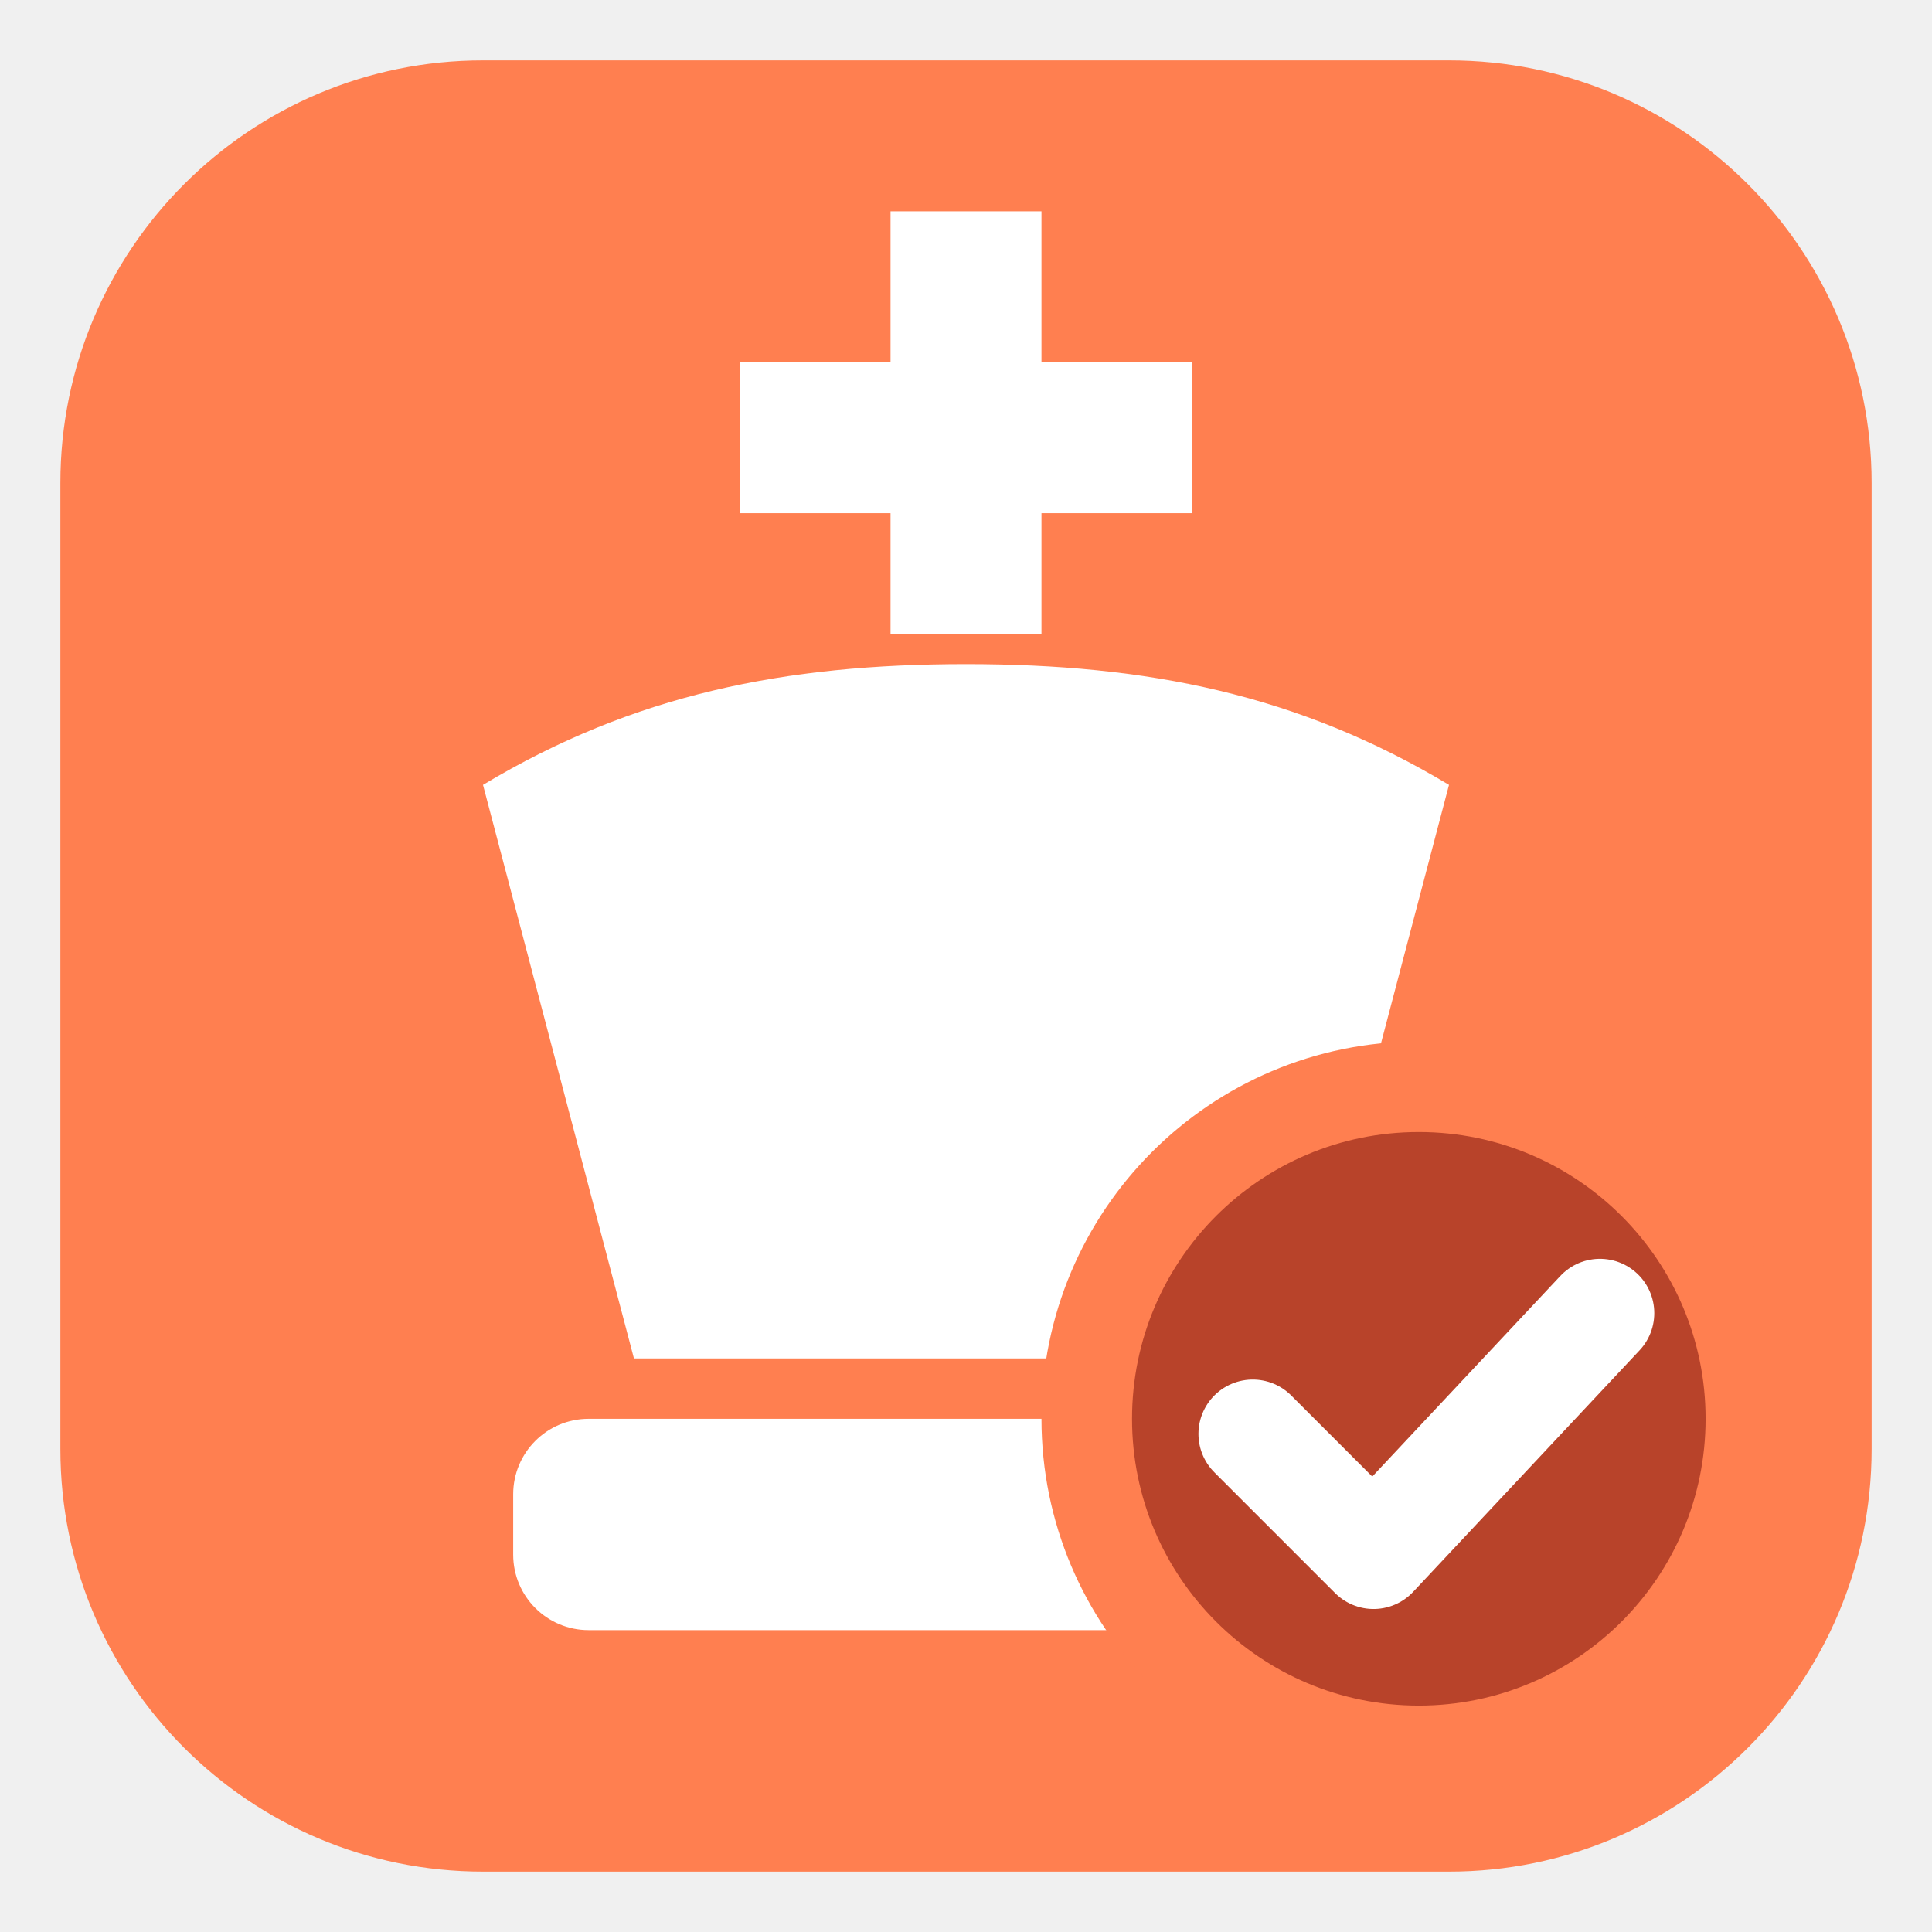
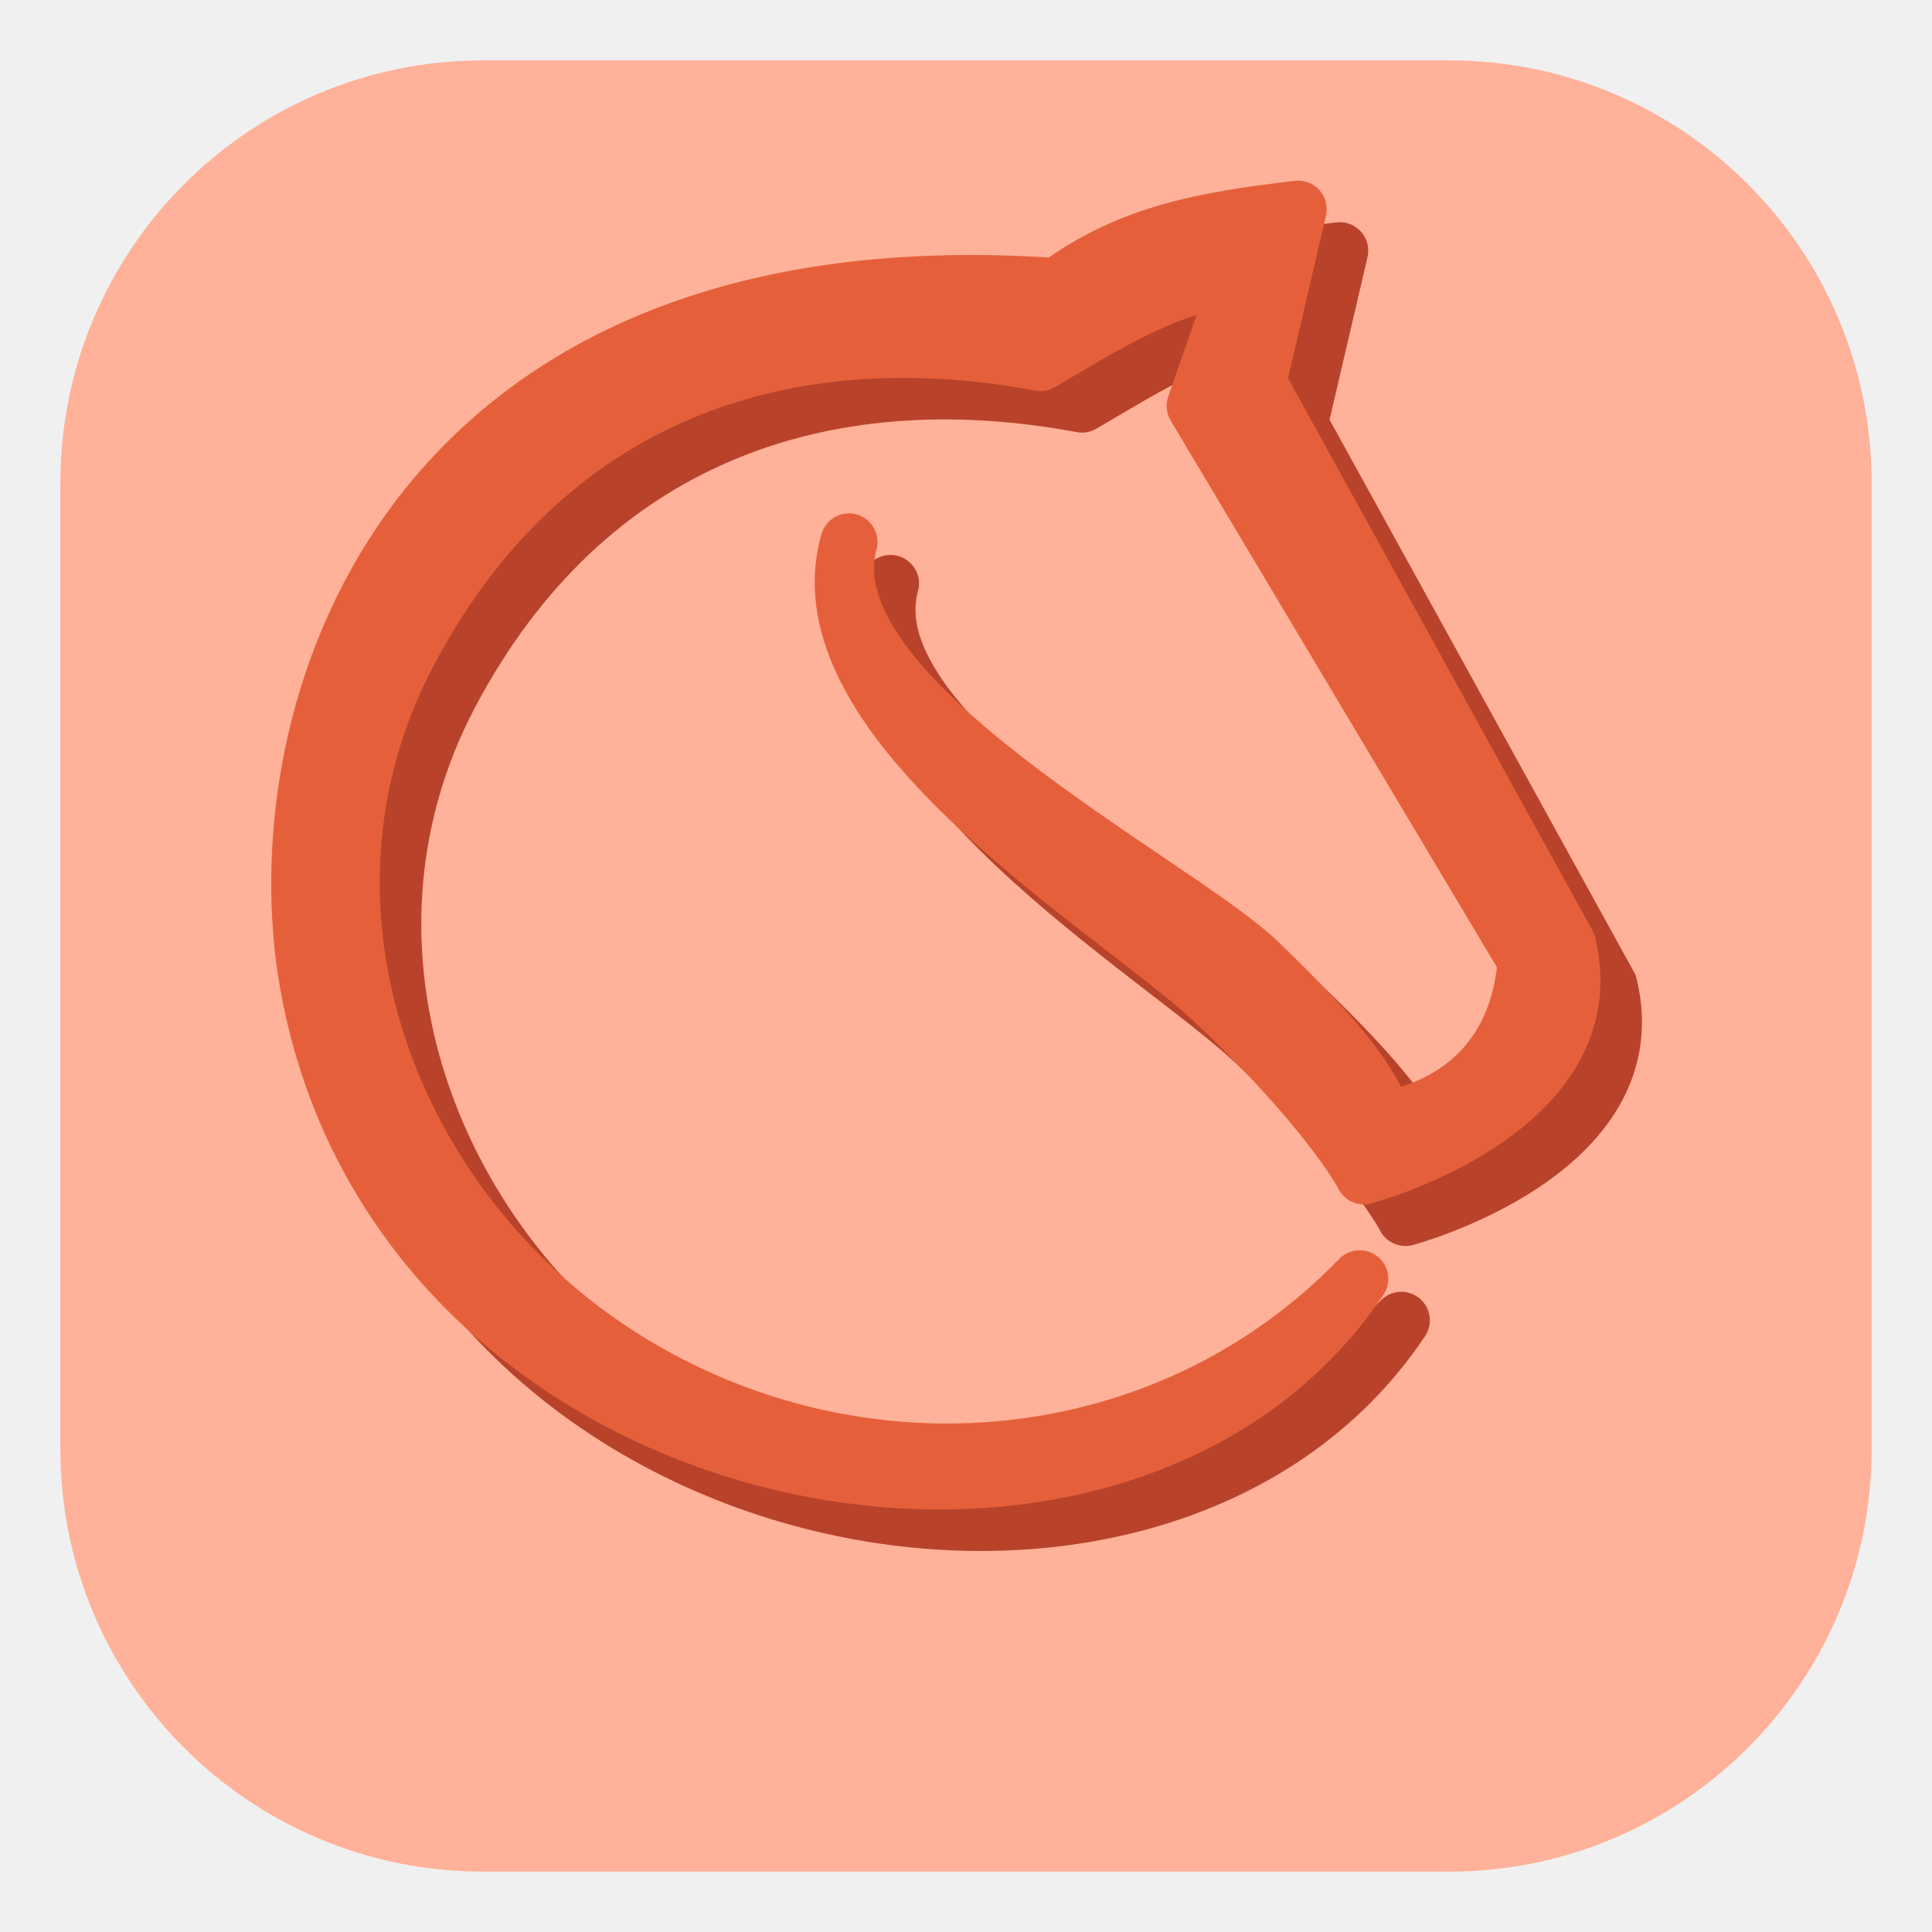
<svg xmlns="http://www.w3.org/2000/svg" width="64" height="64" viewBox="0 0 64 64">
-   <rect x="2" y="2" width="60" height="60" rx="14" fill="#FF7F50" />
-   <path d="M29.5 7h5v5h5v5h-5v4h-5v-4h-5v-5h5z" fill="#fff" />
-   <path d="M16 26c5-3 10-4 16-4s11 1 16 4l-5 19H21z" fill="#fff" />
-   <rect x="17" y="47" width="30" height="7" rx="2.5" fill="#fff" />
-   <circle cx="47" cy="47" r="11" fill="#B8432A" stroke="#FF7F50" stroke-width="3" />
-   <path d="M41.5 47.5l4 4 7.5-8" fill="none" stroke="#fff" stroke-width="3.6" stroke-linecap="round" stroke-linejoin="round" />
+   <rect x="2" y="2" width="60" height="60" rx="14" fill="#FFB199" />
+   <g transform="translate(9.5 6.5) scale(0.86)">
+     <path d="M38.956.5c-3.53.418-6.452.902-9.286 2.984C5.534 1.786-.692 18.533.68 29.364 3.493 50.214 31.918 55.785 41.329 41.7c-7.444 7.696-19.276 8.752-28.323 3.084S-.506 27.392 4.683 17.567C9.873 7.742 18.996 4.535 29.03 6.405c2.43-1.418 5.225-3.22 7.655-3.187l-1.694 4.86 12.752 21.37c-.439 5.654-5.459 6.112-5.459 6.112-.574-1.47-1.634-2.942-4.842-6.036-3.207-3.094-17.465-10.177-15.788-16.207-2.001 6.967 10.311 14.152 14.04 17.663 3.73 3.51 5.426 6.04 5.795 6.756 0 0 9.392-2.504 7.838-8.927L37.4 7.171z" fill="#B8432A" stroke="#B8432A" stroke-width="2.2" stroke-linejoin="round" transform="translate(1.6 1.6)" />
+     <path d="M38.956.5c-3.53.418-6.452.902-9.286 2.984C5.534 1.786-.692 18.533.68 29.364 3.493 50.214 31.918 55.785 41.329 41.7c-7.444 7.696-19.276 8.752-28.323 3.084S-.506 27.392 4.683 17.567C9.873 7.742 18.996 4.535 29.03 6.405c2.43-1.418 5.225-3.22 7.655-3.187l-1.694 4.86 12.752 21.37c-.439 5.654-5.459 6.112-5.459 6.112-.574-1.47-1.634-2.942-4.842-6.036-3.207-3.094-17.465-10.177-15.788-16.207-2.001 6.967 10.311 14.152 14.04 17.663 3.73 3.51 5.426 6.04 5.795 6.756 0 0 9.392-2.504 7.838-8.927L37.4 7.171z" fill="#E5603A" stroke="#E5603A" stroke-width="2.2" stroke-linejoin="round" />
+   </g>
</svg>
